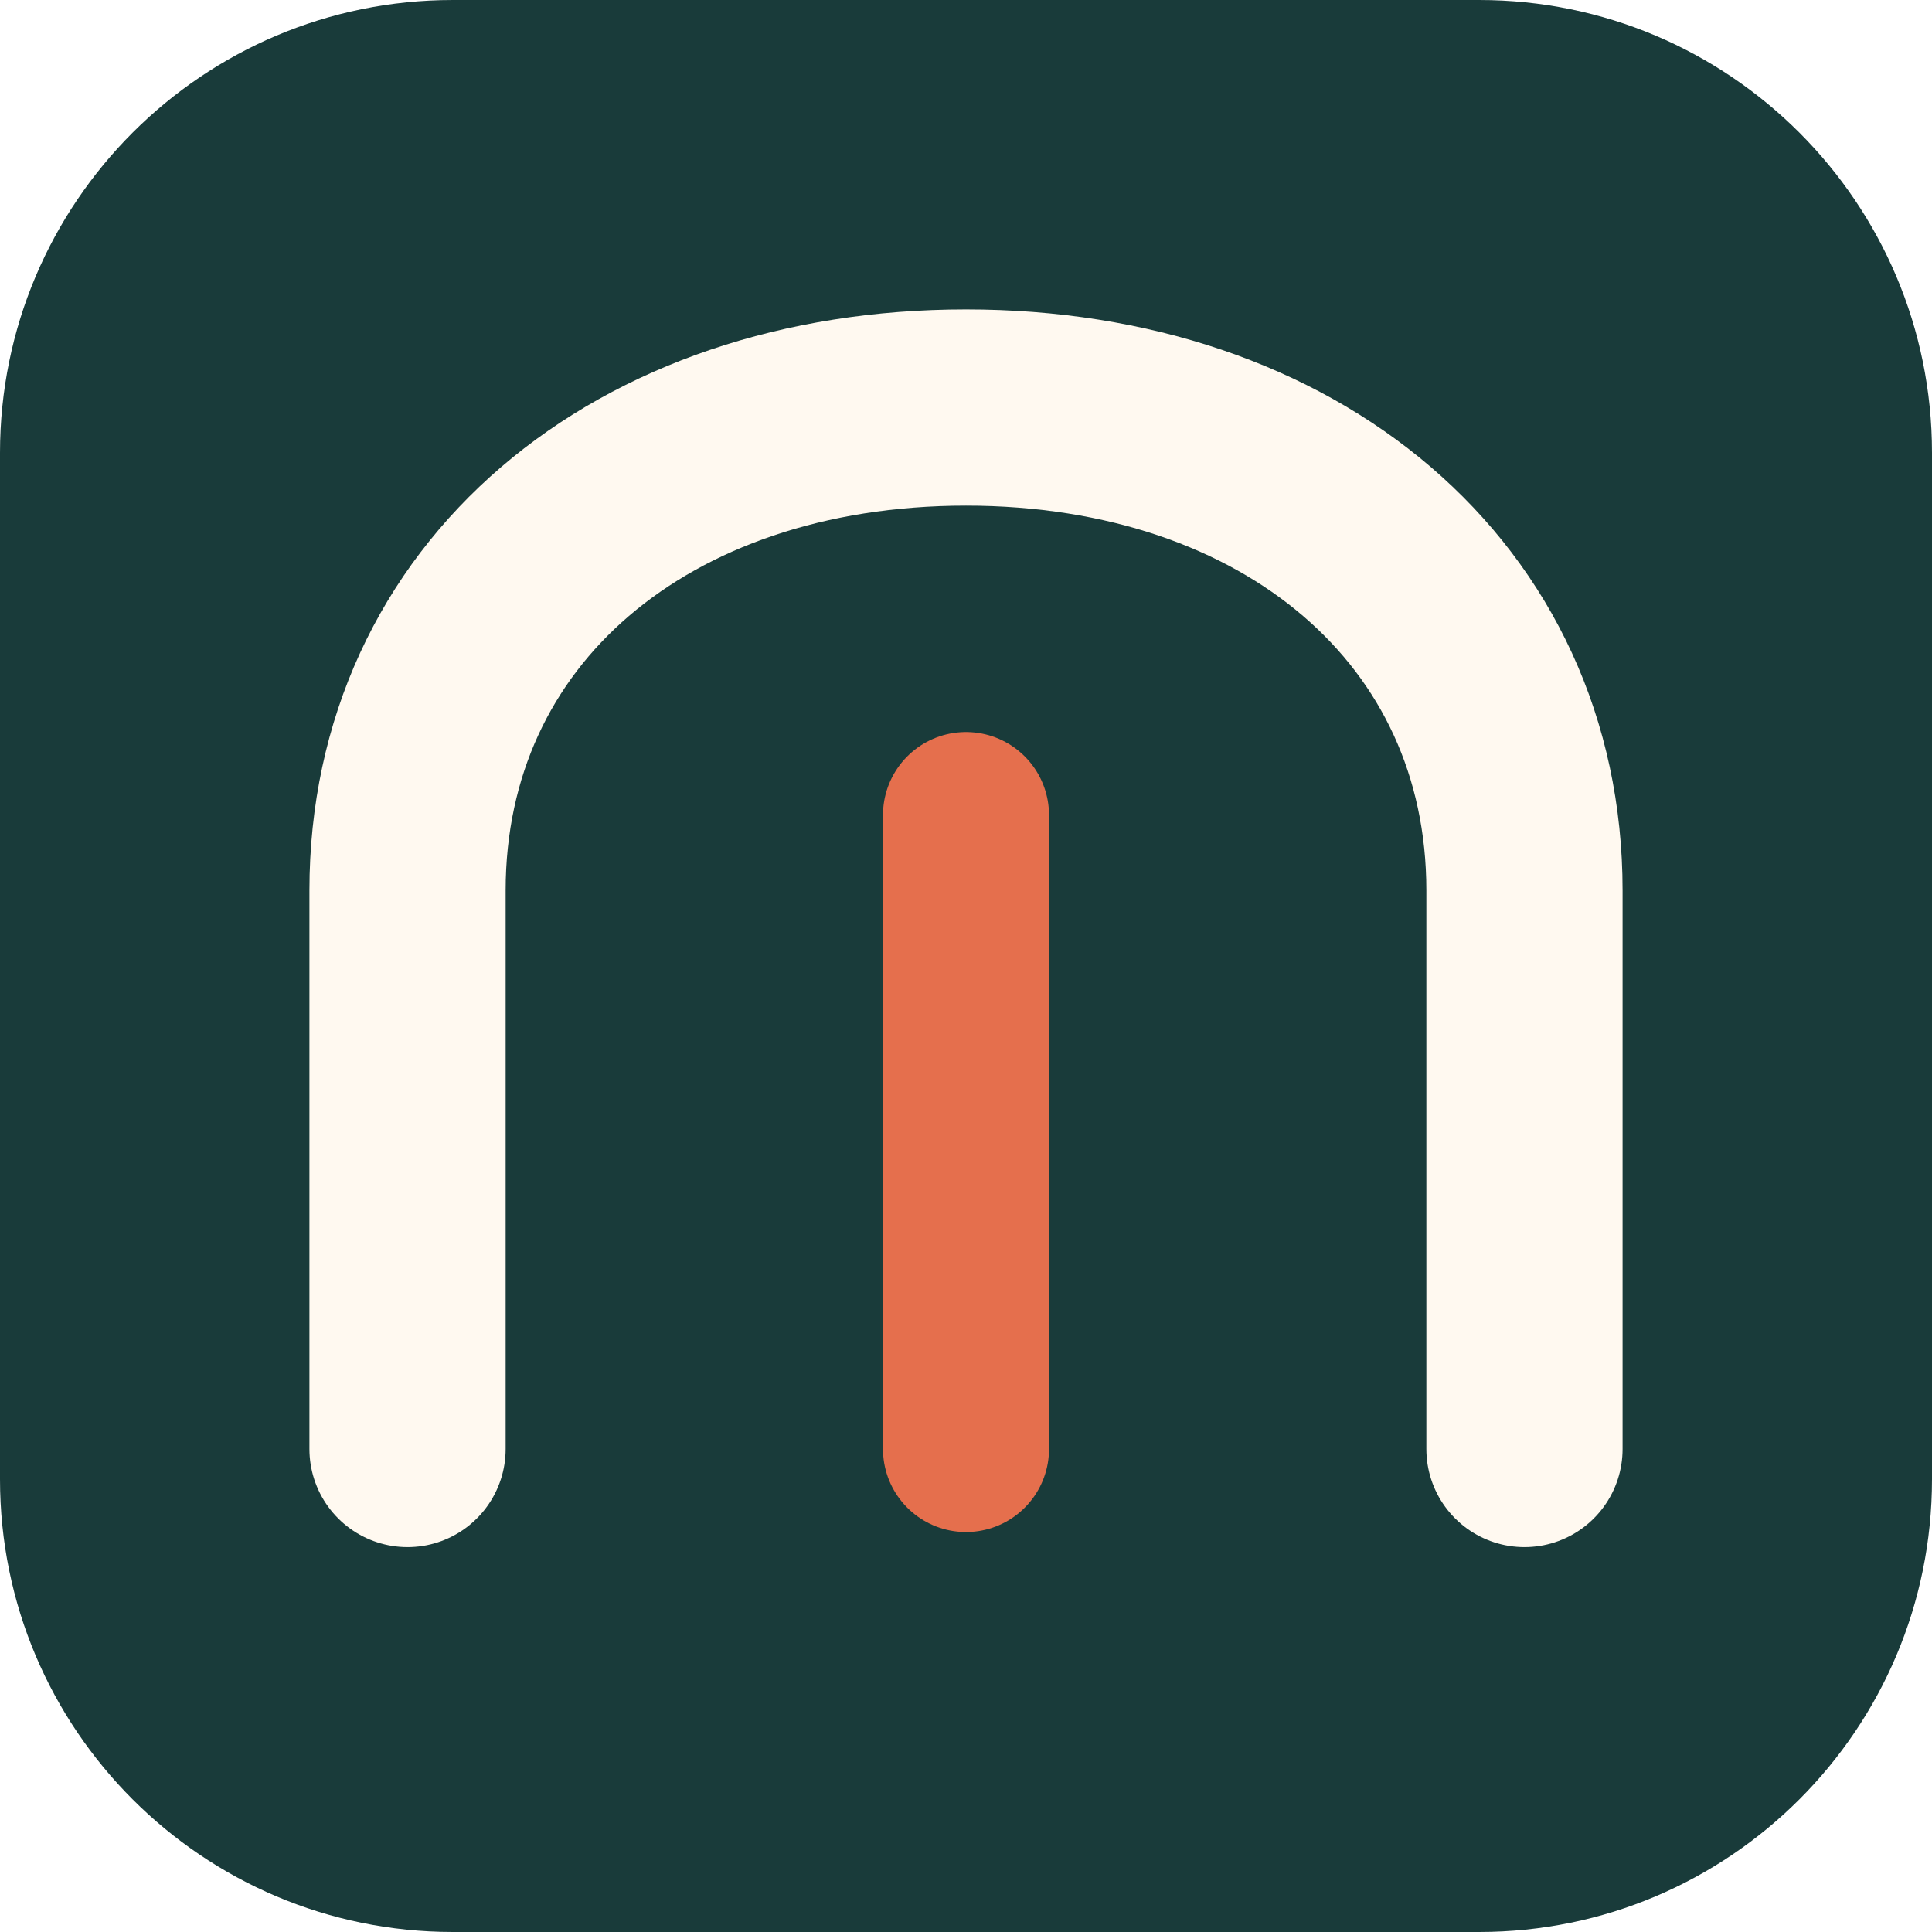
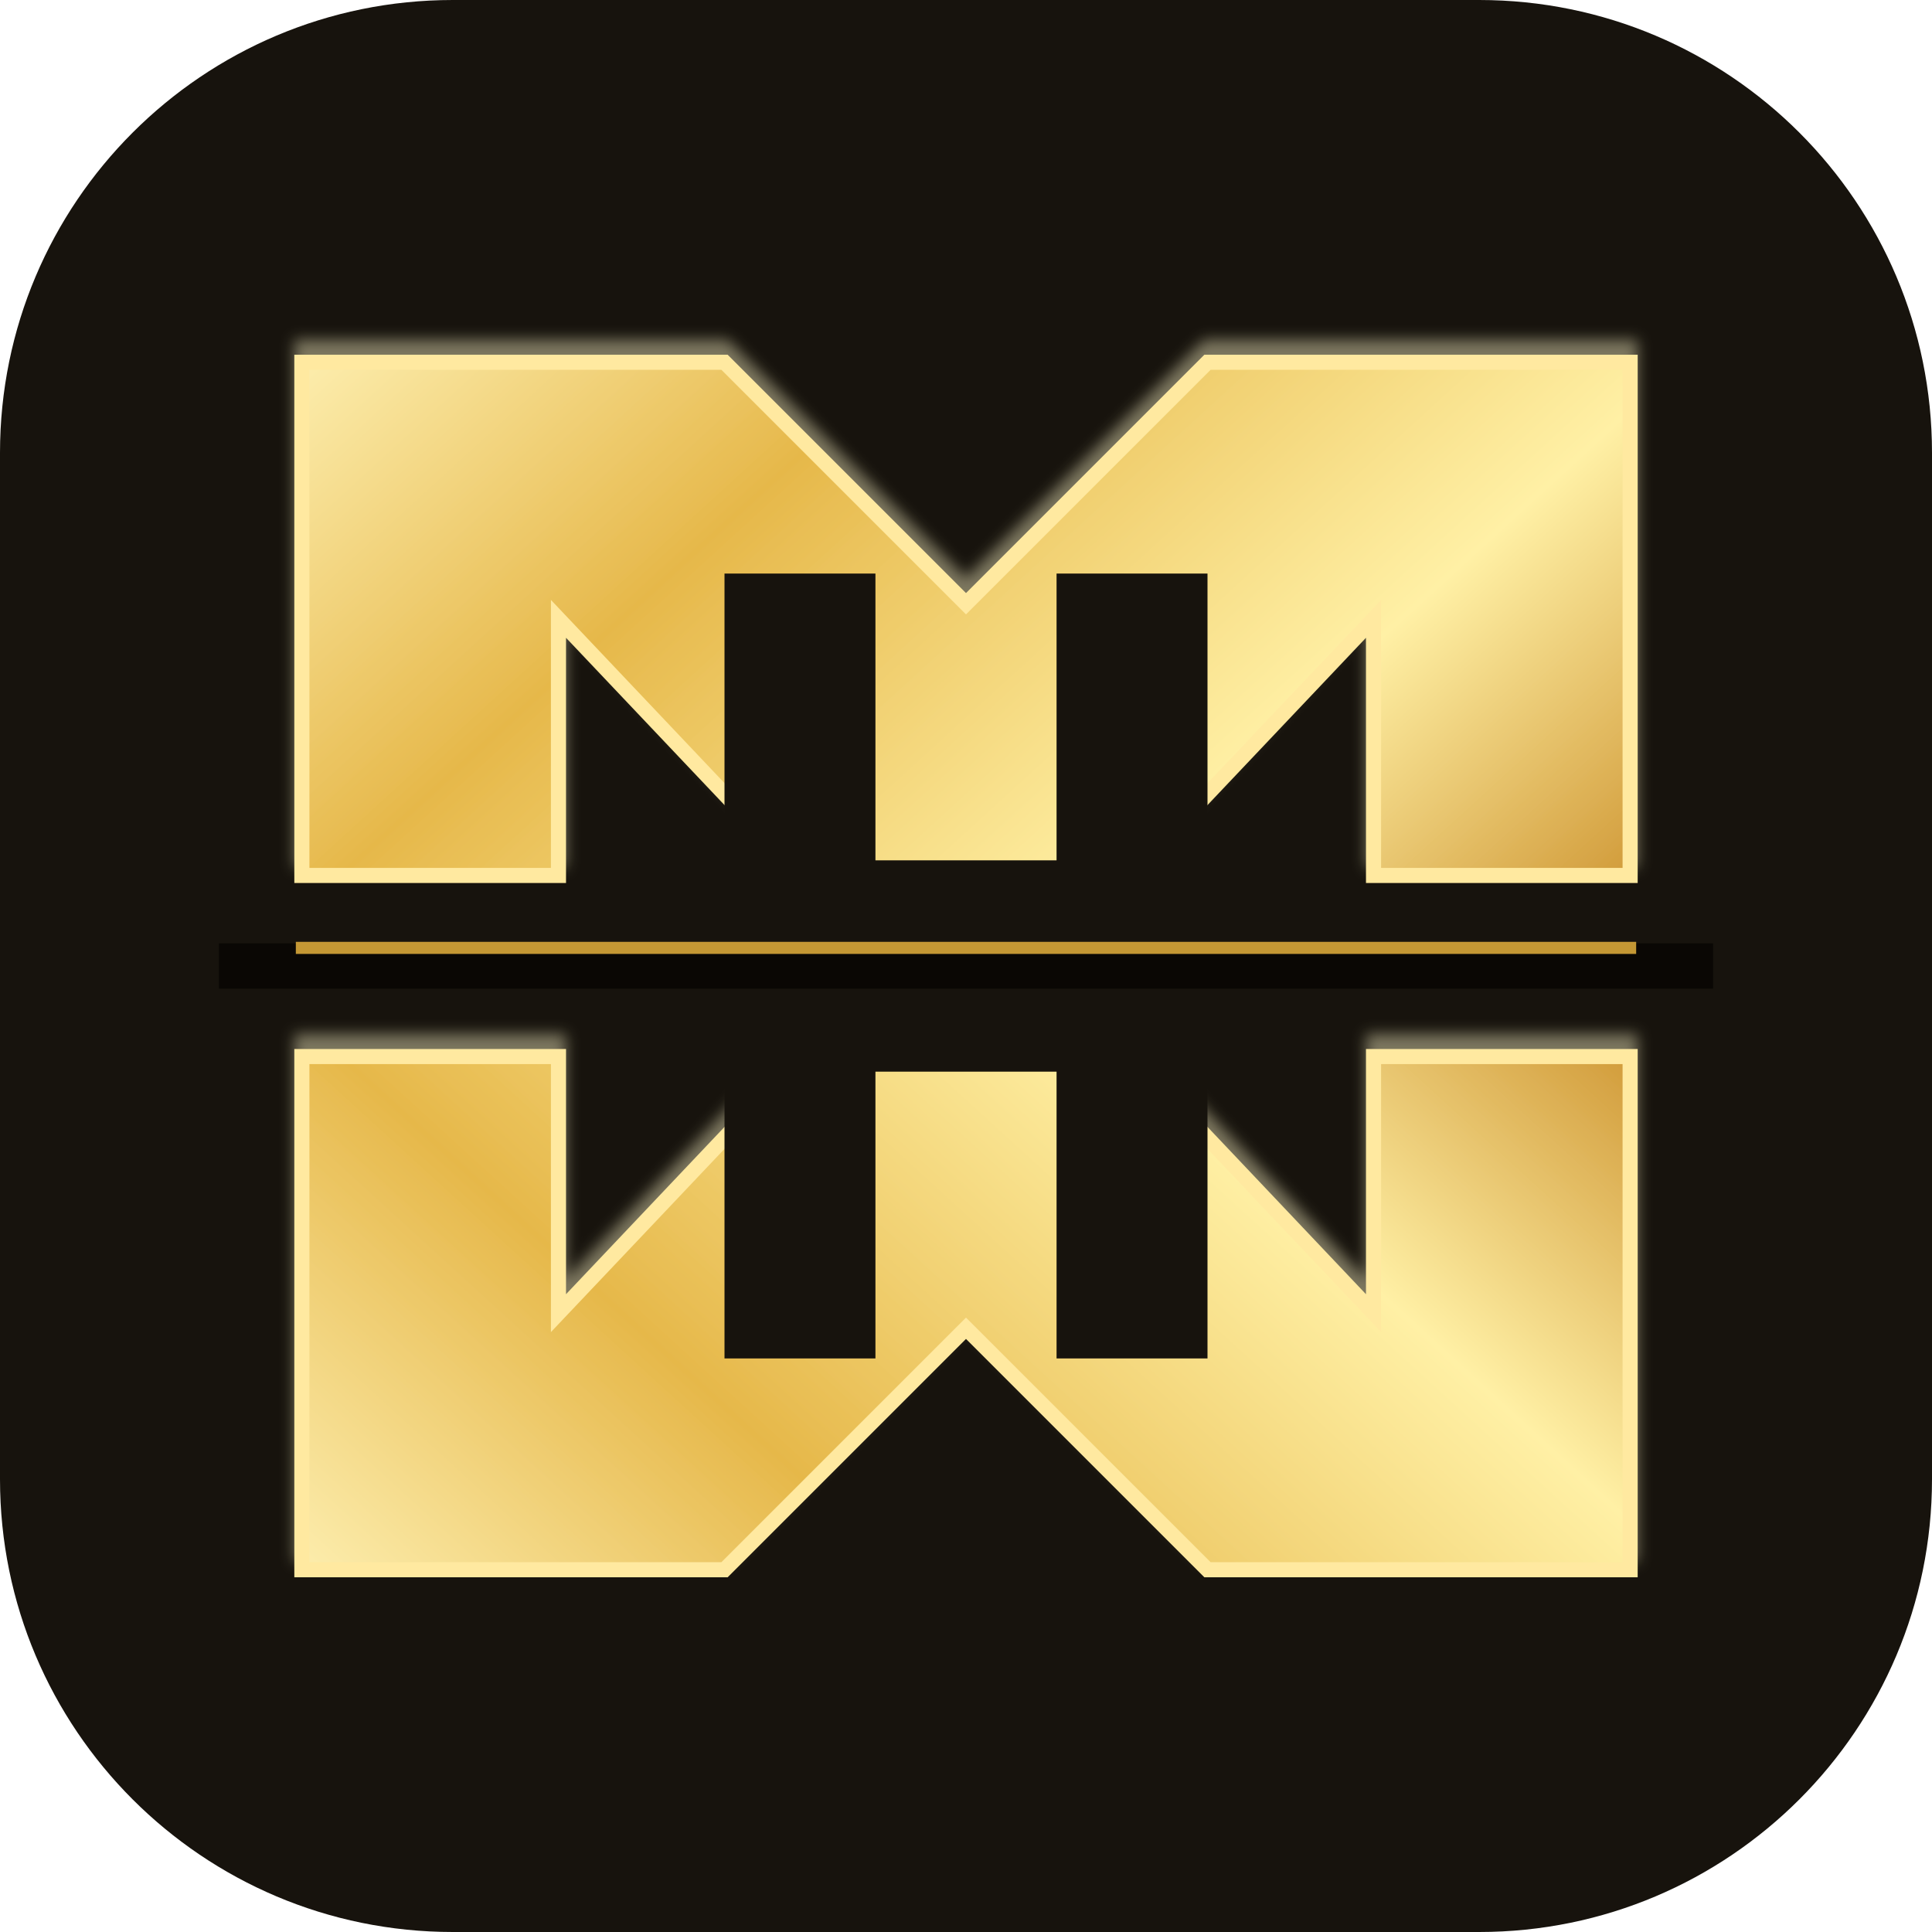
<svg xmlns="http://www.w3.org/2000/svg" viewBox="0 0 128 128" role="img" aria-labelledby="title desc">
-   <rect width="128" height="128" rx="30" fill="#193B3A" />
-   <path d="M27 96V59C27 40 42.5 27 64 27C85.5 27 101 40 101 59V96" fill="none" stroke="#FFF9F0" stroke-width="13" stroke-linecap="round" />
-   <path d="M64 54V96" stroke="#E56F4D" stroke-width="11" stroke-linecap="round" />
+   <defs>
+     <linearGradient id="mmhGold" x1="22" y1="18" x2="106" y2="110" gradientUnits="userSpaceOnUse">
+       <stop offset="0" stop-color="#FFF3B8" />
+       <stop offset="0.24" stop-color="#E6B84A" />
+       <stop offset="0.52" stop-color="#FFF0A5" />
+       <stop offset="0.74" stop-color="#C88A24" />
+       <stop offset="1" stop-color="#7A4B12" />
+     </linearGradient>
+     <filter id="mmhRelief" x="10" y="14" width="108" height="104" filterUnits="userSpaceOnUse" color-interpolation-filters="sRGB">
+       <feDropShadow dx="0" dy="2" stdDeviation="1.2" flood-color="#160C02" flood-opacity="0.6" />
+       <feDropShadow dx="0" dy="-1" stdDeviation="0.45" flood-color="#FFF7C8" flood-opacity="0.44" />
+     </filter>
+   </defs>
+   <rect width="128" height="128" rx="30" fill="#17130D" />
+   <g filter="url(#mmhRelief)">
+     <path d="M20 58V24H48L64 40L80 24H108V58H91V41L73 60H55L37 41V58H20Z" fill="url(#mmhGold)" stroke="#FFE9A0" stroke-width="1" />
+     <path d="M20 58V24H48L64 40L80 24H108V58H91V41L73 60H55L37 41V58H20Z" fill="url(#mmhGold)" stroke="#FFE9A0" stroke-width="1" transform="translate(0 128) scale(1 -1)" />
+   </g>
+   <path d="M48 38H58V57H70V38H80V90H70V71H58V90H48V38Z" fill="#17130D" />
+   <path d="M16 64H112" stroke="#0A0704" stroke-width="3" stroke-linecap="square" />
+   <path d="M20 62.8H108" stroke="#D8A63A" stroke-width="0.8" stroke-linecap="square" opacity="0.9" />
</svg>
